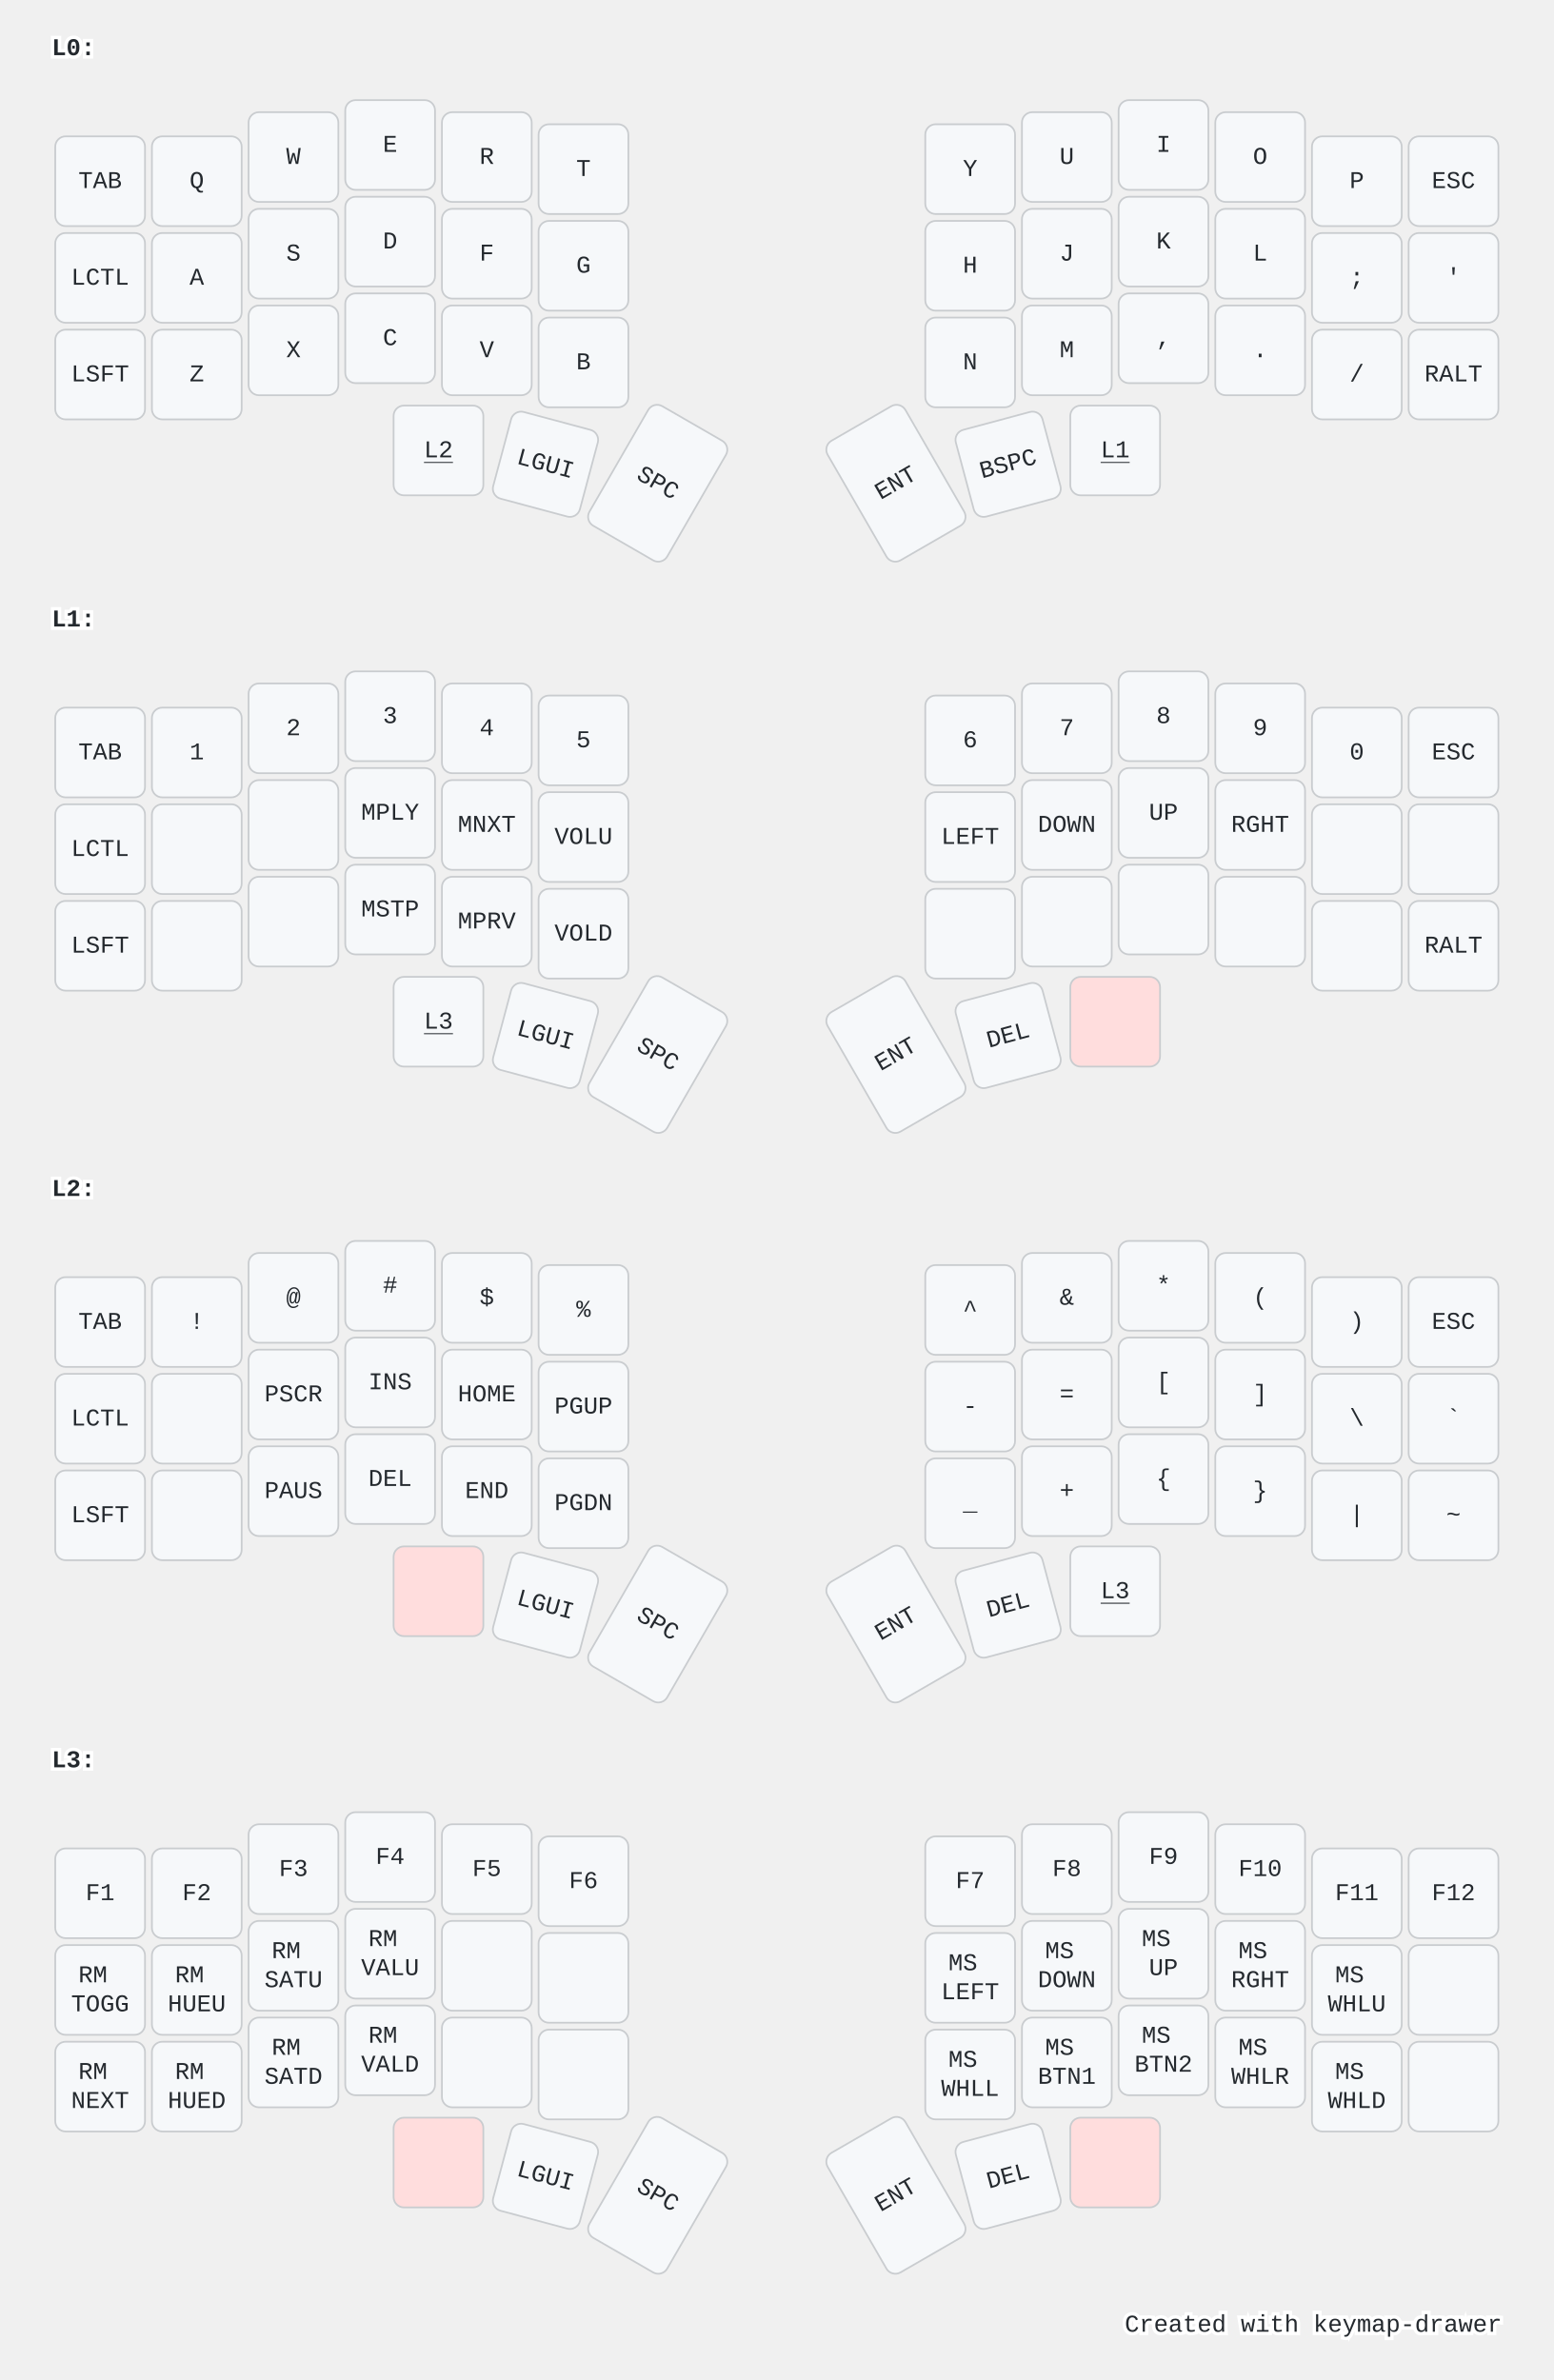
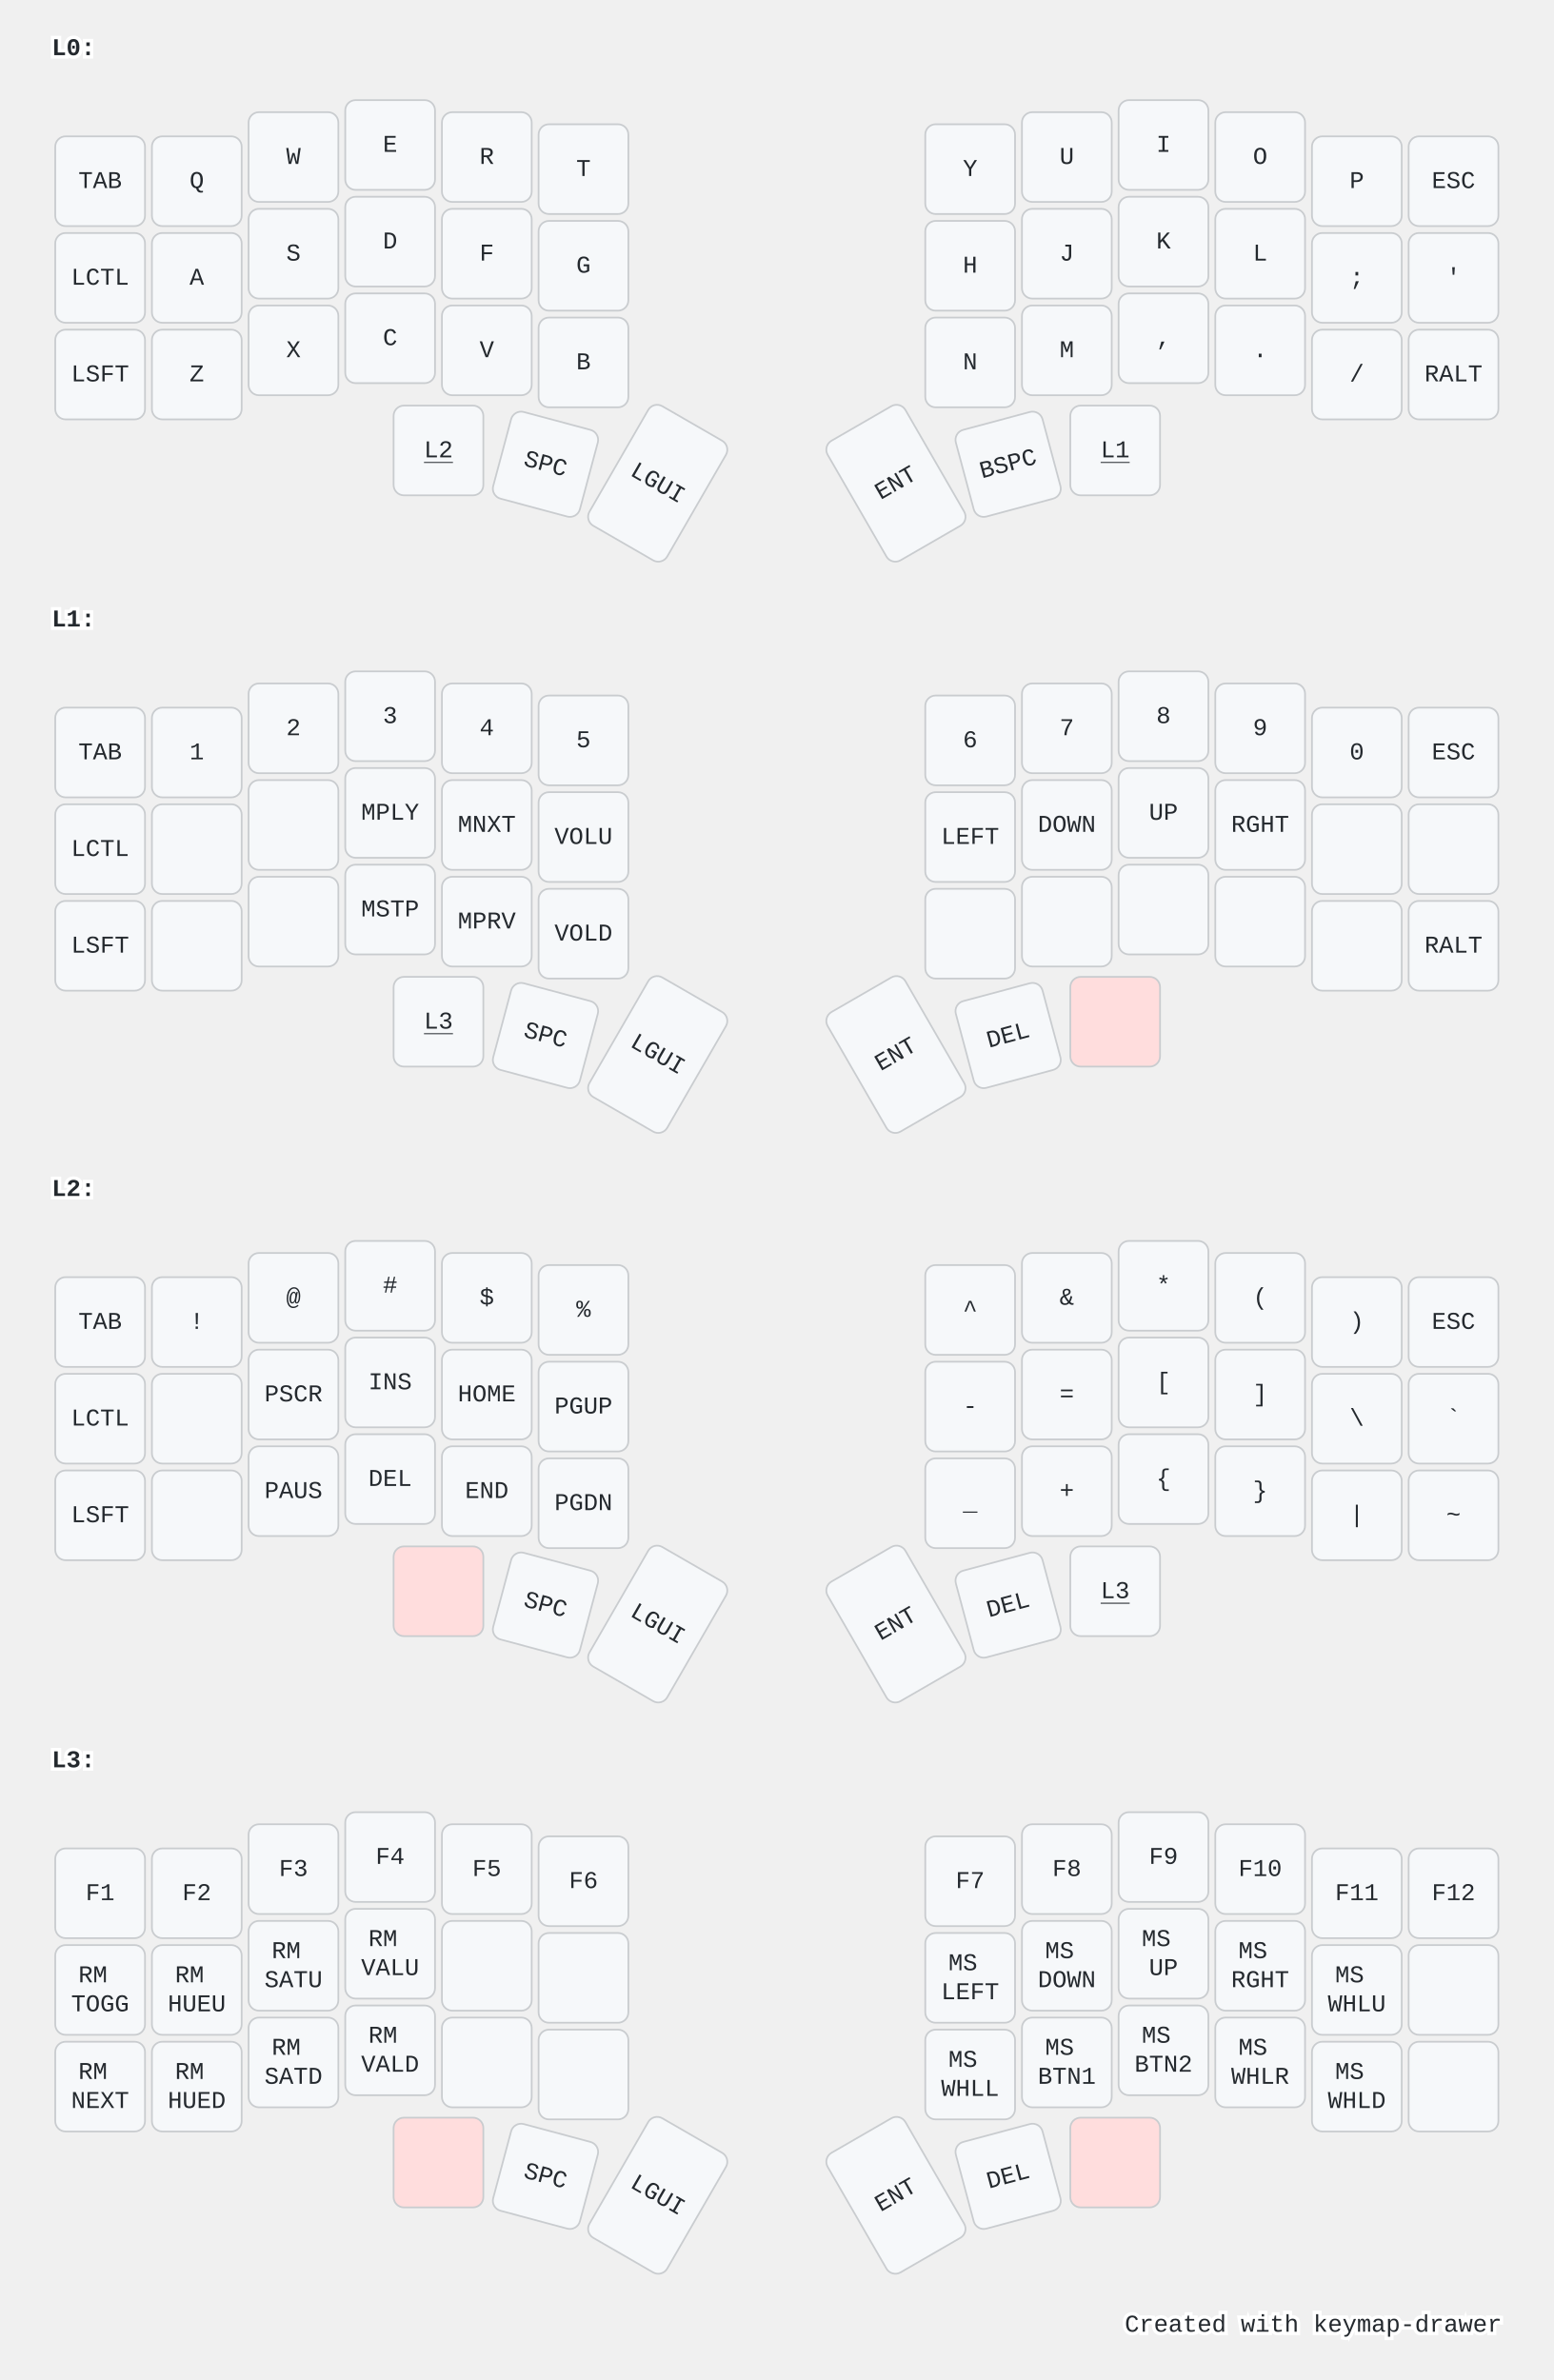
<svg xmlns="http://www.w3.org/2000/svg" width="900" height="1379" viewBox="0 0 900 1379" class="keymap">
  <style>/* inherit to force styles through use tags */
svg path {
    fill: inherit;
}

/* font and background color specifications */
svg.keymap {
    font-family: SFMono-Regular,Consolas,Liberation Mono,Menlo,monospace;
    font-size: 14px;
    font-kerning: normal;
    text-rendering: optimizeLegibility;
    fill: #24292e;
}

/* default key styling */
rect.key {
    fill: #f6f8fa;
}

rect.key, rect.combo {
    stroke: #c9cccf;
    stroke-width: 1;
}

/* default key side styling, only used is draw_key_sides is set */
rect.side {
    filter: brightness(90%);
}

/* color accent for combo boxes */
rect.combo, rect.combo-separate {
    fill: #cdf;
}

/* color accent for held keys */
rect.held, rect.combo.held {
    fill: #fdd;
}

/* color accent for ghost (optional) keys */
rect.ghost, rect.combo.ghost {
    stroke-dasharray: 4, 4;
    stroke-width: 2;
}

text {
    text-anchor: middle;
    dominant-baseline: middle;
}

/* styling for layer labels */
text.label {
    font-weight: bold;
    text-anchor: start;
    stroke: white;
    stroke-width: 4;
    paint-order: stroke;
}

/* styling for optional footer */
text.footer {
    text-anchor: end;
    dominant-baseline: auto;
    stroke: white;
    stroke-width: 4;
    paint-order: stroke;
}

/* styling for combo tap, and key hold/shifted label text */
text.combo, text.hold, text.shifted {
    font-size: 11px;
}

text.hold {
    text-anchor: middle;
    dominant-baseline: auto;
}

text.shifted {
    text-anchor: middle;
    dominant-baseline: hanging;
}

text.layer-activator {
    text-decoration: underline;
}

/* styling for hold/shifted label text in combo box */
text.combo.hold, text.combo.shifted {
    font-size: 8px;
}

/* lighter symbol for transparent keys */
text.trans {
    fill: #7b7e81;
}

/* styling for combo dendrons */
path.combo {
    stroke-width: 1;
    stroke: gray;
    fill: none;
}

/* Start Tabler Icons Cleanup */
/* cannot use height/width with glyphs */
.icon-tabler &gt; path {
    fill: inherit;
    stroke: inherit;
    stroke-width: 2;
}
/* hide tabler's default box */
.icon-tabler &gt; path[stroke="none"][fill="none"] {
    visibility: hidden;
}
/* End Tabler Icons Cleanup */

@media (prefers-color-scheme: dark) {
svg.keymap { fill: #d1d6db; }
rect.key { fill: #3f4750; }
rect.key, rect.combo { stroke: #60666c; }
rect.combo, rect.combo-separate { fill: #1f3d7a; }
rect.held, rect.combo.held { fill: #854747; }
text.label, text.footer { stroke: black; }
text.trans { fill: #7e8184; }
path.combo { stroke: #7f7f7f; }

}</style>
  <g transform="translate(30, 0)" class="layer-L0">
    <text x="0" y="28" class="label" id="L0">L0:</text>
    <g transform="translate(0, 56)">
      <g transform="translate(28, 49)" class="key keypos-0">
        <rect rx="6" ry="6" x="-26" y="-26" width="52" height="52" class="key" />
        <text x="0" y="0" class="key tap">TAB</text>
      </g>
      <g transform="translate(84, 49)" class="key keypos-1">
        <rect rx="6" ry="6" x="-26" y="-26" width="52" height="52" class="key" />
        <text x="0" y="0" class="key tap">Q</text>
      </g>
      <g transform="translate(140, 35)" class="key keypos-2">
        <rect rx="6" ry="6" x="-26" y="-26" width="52" height="52" class="key" />
        <text x="0" y="0" class="key tap">W</text>
      </g>
      <g transform="translate(196, 28)" class="key keypos-3">
        <rect rx="6" ry="6" x="-26" y="-26" width="52" height="52" class="key" />
        <text x="0" y="0" class="key tap">E</text>
      </g>
      <g transform="translate(252, 35)" class="key keypos-4">
        <rect rx="6" ry="6" x="-26" y="-26" width="52" height="52" class="key" />
        <text x="0" y="0" class="key tap">R</text>
      </g>
      <g transform="translate(308, 42)" class="key keypos-5">
        <rect rx="6" ry="6" x="-26" y="-26" width="52" height="52" class="key" />
        <text x="0" y="0" class="key tap">T</text>
      </g>
      <g transform="translate(532, 42)" class="key keypos-6">
        <rect rx="6" ry="6" x="-26" y="-26" width="52" height="52" class="key" />
        <text x="0" y="0" class="key tap">Y</text>
      </g>
      <g transform="translate(588, 35)" class="key keypos-7">
        <rect rx="6" ry="6" x="-26" y="-26" width="52" height="52" class="key" />
        <text x="0" y="0" class="key tap">U</text>
      </g>
      <g transform="translate(644, 28)" class="key keypos-8">
        <rect rx="6" ry="6" x="-26" y="-26" width="52" height="52" class="key" />
        <text x="0" y="0" class="key tap">I</text>
      </g>
      <g transform="translate(700, 35)" class="key keypos-9">
        <rect rx="6" ry="6" x="-26" y="-26" width="52" height="52" class="key" />
        <text x="0" y="0" class="key tap">O</text>
      </g>
      <g transform="translate(756, 49)" class="key keypos-10">
        <rect rx="6" ry="6" x="-26" y="-26" width="52" height="52" class="key" />
        <text x="0" y="0" class="key tap">P</text>
      </g>
      <g transform="translate(812, 49)" class="key keypos-11">
        <rect rx="6" ry="6" x="-26" y="-26" width="52" height="52" class="key" />
        <text x="0" y="0" class="key tap">ESC</text>
      </g>
      <g transform="translate(28, 105)" class="key keypos-12">
        <rect rx="6" ry="6" x="-26" y="-26" width="52" height="52" class="key" />
        <text x="0" y="0" class="key tap">LCTL</text>
      </g>
      <g transform="translate(84, 105)" class="key keypos-13">
        <rect rx="6" ry="6" x="-26" y="-26" width="52" height="52" class="key" />
        <text x="0" y="0" class="key tap">A</text>
      </g>
      <g transform="translate(140, 91)" class="key keypos-14">
        <rect rx="6" ry="6" x="-26" y="-26" width="52" height="52" class="key" />
        <text x="0" y="0" class="key tap">S</text>
      </g>
      <g transform="translate(196, 84)" class="key keypos-15">
        <rect rx="6" ry="6" x="-26" y="-26" width="52" height="52" class="key" />
        <text x="0" y="0" class="key tap">D</text>
      </g>
      <g transform="translate(252, 91)" class="key keypos-16">
        <rect rx="6" ry="6" x="-26" y="-26" width="52" height="52" class="key" />
        <text x="0" y="0" class="key tap">F</text>
      </g>
      <g transform="translate(308, 98)" class="key keypos-17">
        <rect rx="6" ry="6" x="-26" y="-26" width="52" height="52" class="key" />
        <text x="0" y="0" class="key tap">G</text>
      </g>
      <g transform="translate(532, 98)" class="key keypos-18">
        <rect rx="6" ry="6" x="-26" y="-26" width="52" height="52" class="key" />
        <text x="0" y="0" class="key tap">H</text>
      </g>
      <g transform="translate(588, 91)" class="key keypos-19">
        <rect rx="6" ry="6" x="-26" y="-26" width="52" height="52" class="key" />
        <text x="0" y="0" class="key tap">J</text>
      </g>
      <g transform="translate(644, 84)" class="key keypos-20">
        <rect rx="6" ry="6" x="-26" y="-26" width="52" height="52" class="key" />
        <text x="0" y="0" class="key tap">K</text>
      </g>
      <g transform="translate(700, 91)" class="key keypos-21">
        <rect rx="6" ry="6" x="-26" y="-26" width="52" height="52" class="key" />
        <text x="0" y="0" class="key tap">L</text>
      </g>
      <g transform="translate(756, 105)" class="key keypos-22">
        <rect rx="6" ry="6" x="-26" y="-26" width="52" height="52" class="key" />
        <text x="0" y="0" class="key tap">;</text>
      </g>
      <g transform="translate(812, 105)" class="key keypos-23">
        <rect rx="6" ry="6" x="-26" y="-26" width="52" height="52" class="key" />
        <text x="0" y="0" class="key tap">'</text>
      </g>
      <g transform="translate(28, 161)" class="key keypos-24">
        <rect rx="6" ry="6" x="-26" y="-26" width="52" height="52" class="key" />
        <text x="0" y="0" class="key tap">LSFT</text>
      </g>
      <g transform="translate(84, 161)" class="key keypos-25">
        <rect rx="6" ry="6" x="-26" y="-26" width="52" height="52" class="key" />
        <text x="0" y="0" class="key tap">Z</text>
      </g>
      <g transform="translate(140, 147)" class="key keypos-26">
        <rect rx="6" ry="6" x="-26" y="-26" width="52" height="52" class="key" />
        <text x="0" y="0" class="key tap">X</text>
      </g>
      <g transform="translate(196, 140)" class="key keypos-27">
        <rect rx="6" ry="6" x="-26" y="-26" width="52" height="52" class="key" />
        <text x="0" y="0" class="key tap">C</text>
      </g>
      <g transform="translate(252, 147)" class="key keypos-28">
        <rect rx="6" ry="6" x="-26" y="-26" width="52" height="52" class="key" />
        <text x="0" y="0" class="key tap">V</text>
      </g>
      <g transform="translate(308, 154)" class="key keypos-29">
        <rect rx="6" ry="6" x="-26" y="-26" width="52" height="52" class="key" />
        <text x="0" y="0" class="key tap">B</text>
      </g>
      <g transform="translate(532, 154)" class="key keypos-30">
        <rect rx="6" ry="6" x="-26" y="-26" width="52" height="52" class="key" />
        <text x="0" y="0" class="key tap">N</text>
      </g>
      <g transform="translate(588, 147)" class="key keypos-31">
        <rect rx="6" ry="6" x="-26" y="-26" width="52" height="52" class="key" />
        <text x="0" y="0" class="key tap">M</text>
      </g>
      <g transform="translate(644, 140)" class="key keypos-32">
        <rect rx="6" ry="6" x="-26" y="-26" width="52" height="52" class="key" />
        <text x="0" y="0" class="key tap">,</text>
      </g>
      <g transform="translate(700, 147)" class="key keypos-33">
        <rect rx="6" ry="6" x="-26" y="-26" width="52" height="52" class="key" />
        <text x="0" y="0" class="key tap">.</text>
      </g>
      <g transform="translate(756, 161)" class="key keypos-34">
        <rect rx="6" ry="6" x="-26" y="-26" width="52" height="52" class="key" />
        <text x="0" y="0" class="key tap">/</text>
      </g>
      <g transform="translate(812, 161)" class="key keypos-35">
        <rect rx="6" ry="6" x="-26" y="-26" width="52" height="52" class="key" />
        <text x="0" y="0" class="key tap">RALT</text>
      </g>
      <g transform="translate(224, 205)" class="key keypos-36">
        <rect rx="6" ry="6" x="-26" y="-26" width="52" height="52" class="key" />
        <a href="#L2">
          <text x="0" y="0" class="key tap layer-activator">L2</text>
        </a>
      </g>
      <g transform="translate(286, 213) rotate(15.0)" class="key keypos-37">
        <rect rx="6" ry="6" x="-26" y="-26" width="52" height="52" class="key" />
-         <text x="0" y="0" class="key tap">LGUI</text>
+         <text x="0" y="0" class="key tap">SPC</text>
      </g>
      <g transform="translate(351, 224) rotate(30.0)" class="key keypos-38">
        <rect rx="6" ry="6" x="-26" y="-40" width="52" height="80" class="key" />
-         <text x="0" y="0" class="key tap">SPC</text>
+         <text x="0" y="0" class="key tap">LGUI</text>
      </g>
      <g transform="translate(489, 224) rotate(-30.0)" class="key keypos-39">
        <rect rx="6" ry="6" x="-26" y="-40" width="52" height="80" class="key" />
        <text x="0" y="0" class="key tap">ENT</text>
      </g>
      <g transform="translate(554, 213) rotate(-15.0)" class="key keypos-40">
        <rect rx="6" ry="6" x="-26" y="-26" width="52" height="52" class="key" />
        <text x="0" y="0" class="key tap">BSPC</text>
      </g>
      <g transform="translate(616, 205)" class="key keypos-41">
        <rect rx="6" ry="6" x="-26" y="-26" width="52" height="52" class="key" />
        <a href="#L1">
          <text x="0" y="0" class="key tap layer-activator">L1</text>
        </a>
      </g>
    </g>
  </g>
  <g transform="translate(30, 331)" class="layer-L1">
    <text x="0" y="28" class="label" id="L1">L1:</text>
    <g transform="translate(0, 56)">
      <g transform="translate(28, 49)" class="key keypos-0">
        <rect rx="6" ry="6" x="-26" y="-26" width="52" height="52" class="key" />
        <text x="0" y="0" class="key tap">TAB</text>
      </g>
      <g transform="translate(84, 49)" class="key keypos-1">
        <rect rx="6" ry="6" x="-26" y="-26" width="52" height="52" class="key" />
        <text x="0" y="0" class="key tap">1</text>
      </g>
      <g transform="translate(140, 35)" class="key keypos-2">
        <rect rx="6" ry="6" x="-26" y="-26" width="52" height="52" class="key" />
        <text x="0" y="0" class="key tap">2</text>
      </g>
      <g transform="translate(196, 28)" class="key keypos-3">
        <rect rx="6" ry="6" x="-26" y="-26" width="52" height="52" class="key" />
        <text x="0" y="0" class="key tap">3</text>
      </g>
      <g transform="translate(252, 35)" class="key keypos-4">
        <rect rx="6" ry="6" x="-26" y="-26" width="52" height="52" class="key" />
        <text x="0" y="0" class="key tap">4</text>
      </g>
      <g transform="translate(308, 42)" class="key keypos-5">
        <rect rx="6" ry="6" x="-26" y="-26" width="52" height="52" class="key" />
        <text x="0" y="0" class="key tap">5</text>
      </g>
      <g transform="translate(532, 42)" class="key keypos-6">
        <rect rx="6" ry="6" x="-26" y="-26" width="52" height="52" class="key" />
        <text x="0" y="0" class="key tap">6</text>
      </g>
      <g transform="translate(588, 35)" class="key keypos-7">
        <rect rx="6" ry="6" x="-26" y="-26" width="52" height="52" class="key" />
        <text x="0" y="0" class="key tap">7</text>
      </g>
      <g transform="translate(644, 28)" class="key keypos-8">
        <rect rx="6" ry="6" x="-26" y="-26" width="52" height="52" class="key" />
        <text x="0" y="0" class="key tap">8</text>
      </g>
      <g transform="translate(700, 35)" class="key keypos-9">
        <rect rx="6" ry="6" x="-26" y="-26" width="52" height="52" class="key" />
        <text x="0" y="0" class="key tap">9</text>
      </g>
      <g transform="translate(756, 49)" class="key keypos-10">
        <rect rx="6" ry="6" x="-26" y="-26" width="52" height="52" class="key" />
        <text x="0" y="0" class="key tap">0</text>
      </g>
      <g transform="translate(812, 49)" class="key keypos-11">
        <rect rx="6" ry="6" x="-26" y="-26" width="52" height="52" class="key" />
        <text x="0" y="0" class="key tap">ESC</text>
      </g>
      <g transform="translate(28, 105)" class="key keypos-12">
        <rect rx="6" ry="6" x="-26" y="-26" width="52" height="52" class="key" />
        <text x="0" y="0" class="key tap">LCTL</text>
      </g>
      <g transform="translate(84, 105)" class="key keypos-13">
        <rect rx="6" ry="6" x="-26" y="-26" width="52" height="52" class="key" />
      </g>
      <g transform="translate(140, 91)" class="key keypos-14">
        <rect rx="6" ry="6" x="-26" y="-26" width="52" height="52" class="key" />
      </g>
      <g transform="translate(196, 84)" class="key keypos-15">
        <rect rx="6" ry="6" x="-26" y="-26" width="52" height="52" class="key" />
        <text x="0" y="0" class="key tap">MPLY</text>
      </g>
      <g transform="translate(252, 91)" class="key keypos-16">
        <rect rx="6" ry="6" x="-26" y="-26" width="52" height="52" class="key" />
        <text x="0" y="0" class="key tap">MNXT</text>
      </g>
      <g transform="translate(308, 98)" class="key keypos-17">
        <rect rx="6" ry="6" x="-26" y="-26" width="52" height="52" class="key" />
        <text x="0" y="0" class="key tap">VOLU</text>
      </g>
      <g transform="translate(532, 98)" class="key keypos-18">
        <rect rx="6" ry="6" x="-26" y="-26" width="52" height="52" class="key" />
        <text x="0" y="0" class="key tap">LEFT</text>
      </g>
      <g transform="translate(588, 91)" class="key keypos-19">
        <rect rx="6" ry="6" x="-26" y="-26" width="52" height="52" class="key" />
        <text x="0" y="0" class="key tap">DOWN</text>
      </g>
      <g transform="translate(644, 84)" class="key keypos-20">
        <rect rx="6" ry="6" x="-26" y="-26" width="52" height="52" class="key" />
        <text x="0" y="0" class="key tap">UP</text>
      </g>
      <g transform="translate(700, 91)" class="key keypos-21">
        <rect rx="6" ry="6" x="-26" y="-26" width="52" height="52" class="key" />
        <text x="0" y="0" class="key tap">RGHT</text>
      </g>
      <g transform="translate(756, 105)" class="key keypos-22">
        <rect rx="6" ry="6" x="-26" y="-26" width="52" height="52" class="key" />
      </g>
      <g transform="translate(812, 105)" class="key keypos-23">
        <rect rx="6" ry="6" x="-26" y="-26" width="52" height="52" class="key" />
      </g>
      <g transform="translate(28, 161)" class="key keypos-24">
        <rect rx="6" ry="6" x="-26" y="-26" width="52" height="52" class="key" />
        <text x="0" y="0" class="key tap">LSFT</text>
      </g>
      <g transform="translate(84, 161)" class="key keypos-25">
        <rect rx="6" ry="6" x="-26" y="-26" width="52" height="52" class="key" />
      </g>
      <g transform="translate(140, 147)" class="key keypos-26">
        <rect rx="6" ry="6" x="-26" y="-26" width="52" height="52" class="key" />
      </g>
      <g transform="translate(196, 140)" class="key keypos-27">
        <rect rx="6" ry="6" x="-26" y="-26" width="52" height="52" class="key" />
        <text x="0" y="0" class="key tap">MSTP</text>
      </g>
      <g transform="translate(252, 147)" class="key keypos-28">
        <rect rx="6" ry="6" x="-26" y="-26" width="52" height="52" class="key" />
        <text x="0" y="0" class="key tap">MPRV</text>
      </g>
      <g transform="translate(308, 154)" class="key keypos-29">
        <rect rx="6" ry="6" x="-26" y="-26" width="52" height="52" class="key" />
        <text x="0" y="0" class="key tap">VOLD</text>
      </g>
      <g transform="translate(532, 154)" class="key keypos-30">
        <rect rx="6" ry="6" x="-26" y="-26" width="52" height="52" class="key" />
      </g>
      <g transform="translate(588, 147)" class="key keypos-31">
        <rect rx="6" ry="6" x="-26" y="-26" width="52" height="52" class="key" />
      </g>
      <g transform="translate(644, 140)" class="key keypos-32">
        <rect rx="6" ry="6" x="-26" y="-26" width="52" height="52" class="key" />
      </g>
      <g transform="translate(700, 147)" class="key keypos-33">
        <rect rx="6" ry="6" x="-26" y="-26" width="52" height="52" class="key" />
      </g>
      <g transform="translate(756, 161)" class="key keypos-34">
        <rect rx="6" ry="6" x="-26" y="-26" width="52" height="52" class="key" />
      </g>
      <g transform="translate(812, 161)" class="key keypos-35">
        <rect rx="6" ry="6" x="-26" y="-26" width="52" height="52" class="key" />
        <text x="0" y="0" class="key tap">RALT</text>
      </g>
      <g transform="translate(224, 205)" class="key keypos-36">
        <rect rx="6" ry="6" x="-26" y="-26" width="52" height="52" class="key" />
        <a href="#L3">
          <text x="0" y="0" class="key tap layer-activator">L3</text>
        </a>
      </g>
      <g transform="translate(286, 213) rotate(15.0)" class="key keypos-37">
        <rect rx="6" ry="6" x="-26" y="-26" width="52" height="52" class="key" />
-         <text x="0" y="0" class="key tap">LGUI</text>
+         <text x="0" y="0" class="key tap">SPC</text>
      </g>
      <g transform="translate(351, 224) rotate(30.0)" class="key keypos-38">
        <rect rx="6" ry="6" x="-26" y="-40" width="52" height="80" class="key" />
-         <text x="0" y="0" class="key tap">SPC</text>
+         <text x="0" y="0" class="key tap">LGUI</text>
      </g>
      <g transform="translate(489, 224) rotate(-30.0)" class="key keypos-39">
        <rect rx="6" ry="6" x="-26" y="-40" width="52" height="80" class="key" />
        <text x="0" y="0" class="key tap">ENT</text>
      </g>
      <g transform="translate(554, 213) rotate(-15.0)" class="key keypos-40">
        <rect rx="6" ry="6" x="-26" y="-26" width="52" height="52" class="key" />
        <text x="0" y="0" class="key tap">DEL</text>
      </g>
      <g transform="translate(616, 205)" class="key held keypos-41">
        <rect rx="6" ry="6" x="-26" y="-26" width="52" height="52" class="key held" />
      </g>
    </g>
  </g>
  <g transform="translate(30, 661)" class="layer-L2">
    <text x="0" y="28" class="label" id="L2">L2:</text>
    <g transform="translate(0, 56)">
      <g transform="translate(28, 49)" class="key keypos-0">
        <rect rx="6" ry="6" x="-26" y="-26" width="52" height="52" class="key" />
        <text x="0" y="0" class="key tap">TAB</text>
      </g>
      <g transform="translate(84, 49)" class="key keypos-1">
        <rect rx="6" ry="6" x="-26" y="-26" width="52" height="52" class="key" />
        <text x="0" y="0" class="key tap">!</text>
      </g>
      <g transform="translate(140, 35)" class="key keypos-2">
        <rect rx="6" ry="6" x="-26" y="-26" width="52" height="52" class="key" />
        <text x="0" y="0" class="key tap">@</text>
      </g>
      <g transform="translate(196, 28)" class="key keypos-3">
        <rect rx="6" ry="6" x="-26" y="-26" width="52" height="52" class="key" />
        <text x="0" y="0" class="key tap">#</text>
      </g>
      <g transform="translate(252, 35)" class="key keypos-4">
        <rect rx="6" ry="6" x="-26" y="-26" width="52" height="52" class="key" />
        <text x="0" y="0" class="key tap">$</text>
      </g>
      <g transform="translate(308, 42)" class="key keypos-5">
        <rect rx="6" ry="6" x="-26" y="-26" width="52" height="52" class="key" />
        <text x="0" y="0" class="key tap">%</text>
      </g>
      <g transform="translate(532, 42)" class="key keypos-6">
        <rect rx="6" ry="6" x="-26" y="-26" width="52" height="52" class="key" />
        <text x="0" y="0" class="key tap">^</text>
      </g>
      <g transform="translate(588, 35)" class="key keypos-7">
        <rect rx="6" ry="6" x="-26" y="-26" width="52" height="52" class="key" />
        <text x="0" y="0" class="key tap">&amp;</text>
      </g>
      <g transform="translate(644, 28)" class="key keypos-8">
        <rect rx="6" ry="6" x="-26" y="-26" width="52" height="52" class="key" />
        <text x="0" y="0" class="key tap">*</text>
      </g>
      <g transform="translate(700, 35)" class="key keypos-9">
        <rect rx="6" ry="6" x="-26" y="-26" width="52" height="52" class="key" />
        <text x="0" y="0" class="key tap">(</text>
      </g>
      <g transform="translate(756, 49)" class="key keypos-10">
        <rect rx="6" ry="6" x="-26" y="-26" width="52" height="52" class="key" />
        <text x="0" y="0" class="key tap">)</text>
      </g>
      <g transform="translate(812, 49)" class="key keypos-11">
        <rect rx="6" ry="6" x="-26" y="-26" width="52" height="52" class="key" />
        <text x="0" y="0" class="key tap">ESC</text>
      </g>
      <g transform="translate(28, 105)" class="key keypos-12">
        <rect rx="6" ry="6" x="-26" y="-26" width="52" height="52" class="key" />
        <text x="0" y="0" class="key tap">LCTL</text>
      </g>
      <g transform="translate(84, 105)" class="key keypos-13">
        <rect rx="6" ry="6" x="-26" y="-26" width="52" height="52" class="key" />
      </g>
      <g transform="translate(140, 91)" class="key keypos-14">
        <rect rx="6" ry="6" x="-26" y="-26" width="52" height="52" class="key" />
        <text x="0" y="0" class="key tap">PSCR</text>
      </g>
      <g transform="translate(196, 84)" class="key keypos-15">
        <rect rx="6" ry="6" x="-26" y="-26" width="52" height="52" class="key" />
        <text x="0" y="0" class="key tap">INS</text>
      </g>
      <g transform="translate(252, 91)" class="key keypos-16">
        <rect rx="6" ry="6" x="-26" y="-26" width="52" height="52" class="key" />
        <text x="0" y="0" class="key tap">HOME</text>
      </g>
      <g transform="translate(308, 98)" class="key keypos-17">
        <rect rx="6" ry="6" x="-26" y="-26" width="52" height="52" class="key" />
        <text x="0" y="0" class="key tap">PGUP</text>
      </g>
      <g transform="translate(532, 98)" class="key keypos-18">
        <rect rx="6" ry="6" x="-26" y="-26" width="52" height="52" class="key" />
        <text x="0" y="0" class="key tap">-</text>
      </g>
      <g transform="translate(588, 91)" class="key keypos-19">
        <rect rx="6" ry="6" x="-26" y="-26" width="52" height="52" class="key" />
        <text x="0" y="0" class="key tap">=</text>
      </g>
      <g transform="translate(644, 84)" class="key keypos-20">
        <rect rx="6" ry="6" x="-26" y="-26" width="52" height="52" class="key" />
        <text x="0" y="0" class="key tap">[</text>
      </g>
      <g transform="translate(700, 91)" class="key keypos-21">
        <rect rx="6" ry="6" x="-26" y="-26" width="52" height="52" class="key" />
        <text x="0" y="0" class="key tap">]</text>
      </g>
      <g transform="translate(756, 105)" class="key keypos-22">
        <rect rx="6" ry="6" x="-26" y="-26" width="52" height="52" class="key" />
        <text x="0" y="0" class="key tap">\</text>
      </g>
      <g transform="translate(812, 105)" class="key keypos-23">
        <rect rx="6" ry="6" x="-26" y="-26" width="52" height="52" class="key" />
        <text x="0" y="0" class="key tap">`</text>
      </g>
      <g transform="translate(28, 161)" class="key keypos-24">
        <rect rx="6" ry="6" x="-26" y="-26" width="52" height="52" class="key" />
        <text x="0" y="0" class="key tap">LSFT</text>
      </g>
      <g transform="translate(84, 161)" class="key keypos-25">
        <rect rx="6" ry="6" x="-26" y="-26" width="52" height="52" class="key" />
      </g>
      <g transform="translate(140, 147)" class="key keypos-26">
        <rect rx="6" ry="6" x="-26" y="-26" width="52" height="52" class="key" />
        <text x="0" y="0" class="key tap">PAUS</text>
      </g>
      <g transform="translate(196, 140)" class="key keypos-27">
        <rect rx="6" ry="6" x="-26" y="-26" width="52" height="52" class="key" />
        <text x="0" y="0" class="key tap">DEL</text>
      </g>
      <g transform="translate(252, 147)" class="key keypos-28">
        <rect rx="6" ry="6" x="-26" y="-26" width="52" height="52" class="key" />
        <text x="0" y="0" class="key tap">END</text>
      </g>
      <g transform="translate(308, 154)" class="key keypos-29">
        <rect rx="6" ry="6" x="-26" y="-26" width="52" height="52" class="key" />
        <text x="0" y="0" class="key tap">PGDN</text>
      </g>
      <g transform="translate(532, 154)" class="key keypos-30">
        <rect rx="6" ry="6" x="-26" y="-26" width="52" height="52" class="key" />
        <text x="0" y="0" class="key tap">_</text>
      </g>
      <g transform="translate(588, 147)" class="key keypos-31">
        <rect rx="6" ry="6" x="-26" y="-26" width="52" height="52" class="key" />
        <text x="0" y="0" class="key tap">+</text>
      </g>
      <g transform="translate(644, 140)" class="key keypos-32">
        <rect rx="6" ry="6" x="-26" y="-26" width="52" height="52" class="key" />
        <text x="0" y="0" class="key tap">{</text>
      </g>
      <g transform="translate(700, 147)" class="key keypos-33">
        <rect rx="6" ry="6" x="-26" y="-26" width="52" height="52" class="key" />
        <text x="0" y="0" class="key tap">}</text>
      </g>
      <g transform="translate(756, 161)" class="key keypos-34">
        <rect rx="6" ry="6" x="-26" y="-26" width="52" height="52" class="key" />
        <text x="0" y="0" class="key tap">|</text>
      </g>
      <g transform="translate(812, 161)" class="key keypos-35">
        <rect rx="6" ry="6" x="-26" y="-26" width="52" height="52" class="key" />
        <text x="0" y="0" class="key tap">~</text>
      </g>
      <g transform="translate(224, 205)" class="key held keypos-36">
        <rect rx="6" ry="6" x="-26" y="-26" width="52" height="52" class="key held" />
      </g>
      <g transform="translate(286, 213) rotate(15.0)" class="key keypos-37">
        <rect rx="6" ry="6" x="-26" y="-26" width="52" height="52" class="key" />
-         <text x="0" y="0" class="key tap">LGUI</text>
+         <text x="0" y="0" class="key tap">SPC</text>
      </g>
      <g transform="translate(351, 224) rotate(30.0)" class="key keypos-38">
        <rect rx="6" ry="6" x="-26" y="-40" width="52" height="80" class="key" />
-         <text x="0" y="0" class="key tap">SPC</text>
+         <text x="0" y="0" class="key tap">LGUI</text>
      </g>
      <g transform="translate(489, 224) rotate(-30.0)" class="key keypos-39">
        <rect rx="6" ry="6" x="-26" y="-40" width="52" height="80" class="key" />
        <text x="0" y="0" class="key tap">ENT</text>
      </g>
      <g transform="translate(554, 213) rotate(-15.0)" class="key keypos-40">
        <rect rx="6" ry="6" x="-26" y="-26" width="52" height="52" class="key" />
        <text x="0" y="0" class="key tap">DEL</text>
      </g>
      <g transform="translate(616, 205)" class="key keypos-41">
        <rect rx="6" ry="6" x="-26" y="-26" width="52" height="52" class="key" />
        <a href="#L3">
          <text x="0" y="0" class="key tap layer-activator">L3</text>
        </a>
      </g>
    </g>
  </g>
  <g transform="translate(30, 992)" class="layer-L3">
    <text x="0" y="28" class="label" id="L3">L3:</text>
    <g transform="translate(0, 56)">
      <g transform="translate(28, 49)" class="key keypos-0">
        <rect rx="6" ry="6" x="-26" y="-26" width="52" height="52" class="key" />
        <text x="0" y="0" class="key tap">F1</text>
      </g>
      <g transform="translate(84, 49)" class="key keypos-1">
        <rect rx="6" ry="6" x="-26" y="-26" width="52" height="52" class="key" />
        <text x="0" y="0" class="key tap">F2</text>
      </g>
      <g transform="translate(140, 35)" class="key keypos-2">
        <rect rx="6" ry="6" x="-26" y="-26" width="52" height="52" class="key" />
        <text x="0" y="0" class="key tap">F3</text>
      </g>
      <g transform="translate(196, 28)" class="key keypos-3">
        <rect rx="6" ry="6" x="-26" y="-26" width="52" height="52" class="key" />
        <text x="0" y="0" class="key tap">F4</text>
      </g>
      <g transform="translate(252, 35)" class="key keypos-4">
        <rect rx="6" ry="6" x="-26" y="-26" width="52" height="52" class="key" />
        <text x="0" y="0" class="key tap">F5</text>
      </g>
      <g transform="translate(308, 42)" class="key keypos-5">
        <rect rx="6" ry="6" x="-26" y="-26" width="52" height="52" class="key" />
        <text x="0" y="0" class="key tap">F6</text>
      </g>
      <g transform="translate(532, 42)" class="key keypos-6">
        <rect rx="6" ry="6" x="-26" y="-26" width="52" height="52" class="key" />
        <text x="0" y="0" class="key tap">F7</text>
      </g>
      <g transform="translate(588, 35)" class="key keypos-7">
        <rect rx="6" ry="6" x="-26" y="-26" width="52" height="52" class="key" />
        <text x="0" y="0" class="key tap">F8</text>
      </g>
      <g transform="translate(644, 28)" class="key keypos-8">
        <rect rx="6" ry="6" x="-26" y="-26" width="52" height="52" class="key" />
        <text x="0" y="0" class="key tap">F9</text>
      </g>
      <g transform="translate(700, 35)" class="key keypos-9">
        <rect rx="6" ry="6" x="-26" y="-26" width="52" height="52" class="key" />
        <text x="0" y="0" class="key tap">F10</text>
      </g>
      <g transform="translate(756, 49)" class="key keypos-10">
        <rect rx="6" ry="6" x="-26" y="-26" width="52" height="52" class="key" />
        <text x="0" y="0" class="key tap">F11</text>
      </g>
      <g transform="translate(812, 49)" class="key keypos-11">
        <rect rx="6" ry="6" x="-26" y="-26" width="52" height="52" class="key" />
        <text x="0" y="0" class="key tap">F12</text>
      </g>
      <g transform="translate(28, 105)" class="key keypos-12">
        <rect rx="6" ry="6" x="-26" y="-26" width="52" height="52" class="key" />
        <text x="0" y="0" class="key tap">
          <tspan x="0" dy="-0.6em">RM</tspan>
          <tspan x="0" dy="1.2em">TOGG</tspan>
        </text>
      </g>
      <g transform="translate(84, 105)" class="key keypos-13">
        <rect rx="6" ry="6" x="-26" y="-26" width="52" height="52" class="key" />
        <text x="0" y="0" class="key tap">
          <tspan x="0" dy="-0.6em">RM</tspan>
          <tspan x="0" dy="1.2em">HUEU</tspan>
        </text>
      </g>
      <g transform="translate(140, 91)" class="key keypos-14">
        <rect rx="6" ry="6" x="-26" y="-26" width="52" height="52" class="key" />
        <text x="0" y="0" class="key tap">
          <tspan x="0" dy="-0.6em">RM</tspan>
          <tspan x="0" dy="1.2em">SATU</tspan>
        </text>
      </g>
      <g transform="translate(196, 84)" class="key keypos-15">
        <rect rx="6" ry="6" x="-26" y="-26" width="52" height="52" class="key" />
        <text x="0" y="0" class="key tap">
          <tspan x="0" dy="-0.6em">RM</tspan>
          <tspan x="0" dy="1.2em">VALU</tspan>
        </text>
      </g>
      <g transform="translate(252, 91)" class="key keypos-16">
        <rect rx="6" ry="6" x="-26" y="-26" width="52" height="52" class="key" />
      </g>
      <g transform="translate(308, 98)" class="key keypos-17">
        <rect rx="6" ry="6" x="-26" y="-26" width="52" height="52" class="key" />
      </g>
      <g transform="translate(532, 98)" class="key keypos-18">
        <rect rx="6" ry="6" x="-26" y="-26" width="52" height="52" class="key" />
        <text x="0" y="0" class="key tap">
          <tspan x="0" dy="-0.6em">MS</tspan>
          <tspan x="0" dy="1.2em">LEFT</tspan>
        </text>
      </g>
      <g transform="translate(588, 91)" class="key keypos-19">
        <rect rx="6" ry="6" x="-26" y="-26" width="52" height="52" class="key" />
        <text x="0" y="0" class="key tap">
          <tspan x="0" dy="-0.6em">MS</tspan>
          <tspan x="0" dy="1.2em">DOWN</tspan>
        </text>
      </g>
      <g transform="translate(644, 84)" class="key keypos-20">
        <rect rx="6" ry="6" x="-26" y="-26" width="52" height="52" class="key" />
        <text x="0" y="0" class="key tap">
          <tspan x="0" dy="-0.6em">MS</tspan>
          <tspan x="0" dy="1.2em">UP</tspan>
        </text>
      </g>
      <g transform="translate(700, 91)" class="key keypos-21">
        <rect rx="6" ry="6" x="-26" y="-26" width="52" height="52" class="key" />
        <text x="0" y="0" class="key tap">
          <tspan x="0" dy="-0.6em">MS</tspan>
          <tspan x="0" dy="1.2em">RGHT</tspan>
        </text>
      </g>
      <g transform="translate(756, 105)" class="key keypos-22">
        <rect rx="6" ry="6" x="-26" y="-26" width="52" height="52" class="key" />
        <text x="0" y="0" class="key tap">
          <tspan x="0" dy="-0.6em">MS</tspan>
          <tspan x="0" dy="1.2em">WHLU</tspan>
        </text>
      </g>
      <g transform="translate(812, 105)" class="key keypos-23">
        <rect rx="6" ry="6" x="-26" y="-26" width="52" height="52" class="key" />
      </g>
      <g transform="translate(28, 161)" class="key keypos-24">
        <rect rx="6" ry="6" x="-26" y="-26" width="52" height="52" class="key" />
        <text x="0" y="0" class="key tap">
          <tspan x="0" dy="-0.6em">RM</tspan>
          <tspan x="0" dy="1.2em">NEXT</tspan>
        </text>
      </g>
      <g transform="translate(84, 161)" class="key keypos-25">
        <rect rx="6" ry="6" x="-26" y="-26" width="52" height="52" class="key" />
        <text x="0" y="0" class="key tap">
          <tspan x="0" dy="-0.6em">RM</tspan>
          <tspan x="0" dy="1.2em">HUED</tspan>
        </text>
      </g>
      <g transform="translate(140, 147)" class="key keypos-26">
        <rect rx="6" ry="6" x="-26" y="-26" width="52" height="52" class="key" />
        <text x="0" y="0" class="key tap">
          <tspan x="0" dy="-0.6em">RM</tspan>
          <tspan x="0" dy="1.2em">SATD</tspan>
        </text>
      </g>
      <g transform="translate(196, 140)" class="key keypos-27">
        <rect rx="6" ry="6" x="-26" y="-26" width="52" height="52" class="key" />
        <text x="0" y="0" class="key tap">
          <tspan x="0" dy="-0.6em">RM</tspan>
          <tspan x="0" dy="1.2em">VALD</tspan>
        </text>
      </g>
      <g transform="translate(252, 147)" class="key keypos-28">
        <rect rx="6" ry="6" x="-26" y="-26" width="52" height="52" class="key" />
      </g>
      <g transform="translate(308, 154)" class="key keypos-29">
        <rect rx="6" ry="6" x="-26" y="-26" width="52" height="52" class="key" />
      </g>
      <g transform="translate(532, 154)" class="key keypos-30">
        <rect rx="6" ry="6" x="-26" y="-26" width="52" height="52" class="key" />
        <text x="0" y="0" class="key tap">
          <tspan x="0" dy="-0.6em">MS</tspan>
          <tspan x="0" dy="1.2em">WHLL</tspan>
        </text>
      </g>
      <g transform="translate(588, 147)" class="key keypos-31">
        <rect rx="6" ry="6" x="-26" y="-26" width="52" height="52" class="key" />
        <text x="0" y="0" class="key tap">
          <tspan x="0" dy="-0.6em">MS</tspan>
          <tspan x="0" dy="1.2em">BTN1</tspan>
        </text>
      </g>
      <g transform="translate(644, 140)" class="key keypos-32">
        <rect rx="6" ry="6" x="-26" y="-26" width="52" height="52" class="key" />
        <text x="0" y="0" class="key tap">
          <tspan x="0" dy="-0.6em">MS</tspan>
          <tspan x="0" dy="1.2em">BTN2</tspan>
        </text>
      </g>
      <g transform="translate(700, 147)" class="key keypos-33">
        <rect rx="6" ry="6" x="-26" y="-26" width="52" height="52" class="key" />
        <text x="0" y="0" class="key tap">
          <tspan x="0" dy="-0.6em">MS</tspan>
          <tspan x="0" dy="1.2em">WHLR</tspan>
        </text>
      </g>
      <g transform="translate(756, 161)" class="key keypos-34">
        <rect rx="6" ry="6" x="-26" y="-26" width="52" height="52" class="key" />
        <text x="0" y="0" class="key tap">
          <tspan x="0" dy="-0.6em">MS</tspan>
          <tspan x="0" dy="1.2em">WHLD</tspan>
        </text>
      </g>
      <g transform="translate(812, 161)" class="key keypos-35">
        <rect rx="6" ry="6" x="-26" y="-26" width="52" height="52" class="key" />
      </g>
      <g transform="translate(224, 205)" class="key held keypos-36">
        <rect rx="6" ry="6" x="-26" y="-26" width="52" height="52" class="key held" />
      </g>
      <g transform="translate(286, 213) rotate(15.0)" class="key keypos-37">
        <rect rx="6" ry="6" x="-26" y="-26" width="52" height="52" class="key" />
-         <text x="0" y="0" class="key tap">LGUI</text>
+         <text x="0" y="0" class="key tap">SPC</text>
      </g>
      <g transform="translate(351, 224) rotate(30.0)" class="key keypos-38">
        <rect rx="6" ry="6" x="-26" y="-40" width="52" height="80" class="key" />
-         <text x="0" y="0" class="key tap">SPC</text>
+         <text x="0" y="0" class="key tap">LGUI</text>
      </g>
      <g transform="translate(489, 224) rotate(-30.0)" class="key keypos-39">
        <rect rx="6" ry="6" x="-26" y="-40" width="52" height="80" class="key" />
        <text x="0" y="0" class="key tap">ENT</text>
      </g>
      <g transform="translate(554, 213) rotate(-15.0)" class="key keypos-40">
        <rect rx="6" ry="6" x="-26" y="-26" width="52" height="52" class="key" />
        <text x="0" y="0" class="key tap">DEL</text>
      </g>
      <g transform="translate(616, 205)" class="key held keypos-41">
        <rect rx="6" ry="6" x="-26" y="-26" width="52" height="52" class="key held" />
      </g>
    </g>
  </g>
  <text x="870.0" y="1351.0" class="footer">Created with <a href="https://github.com/caksoylar/keymap-drawer">keymap-drawer</a>
  </text>
</svg>
